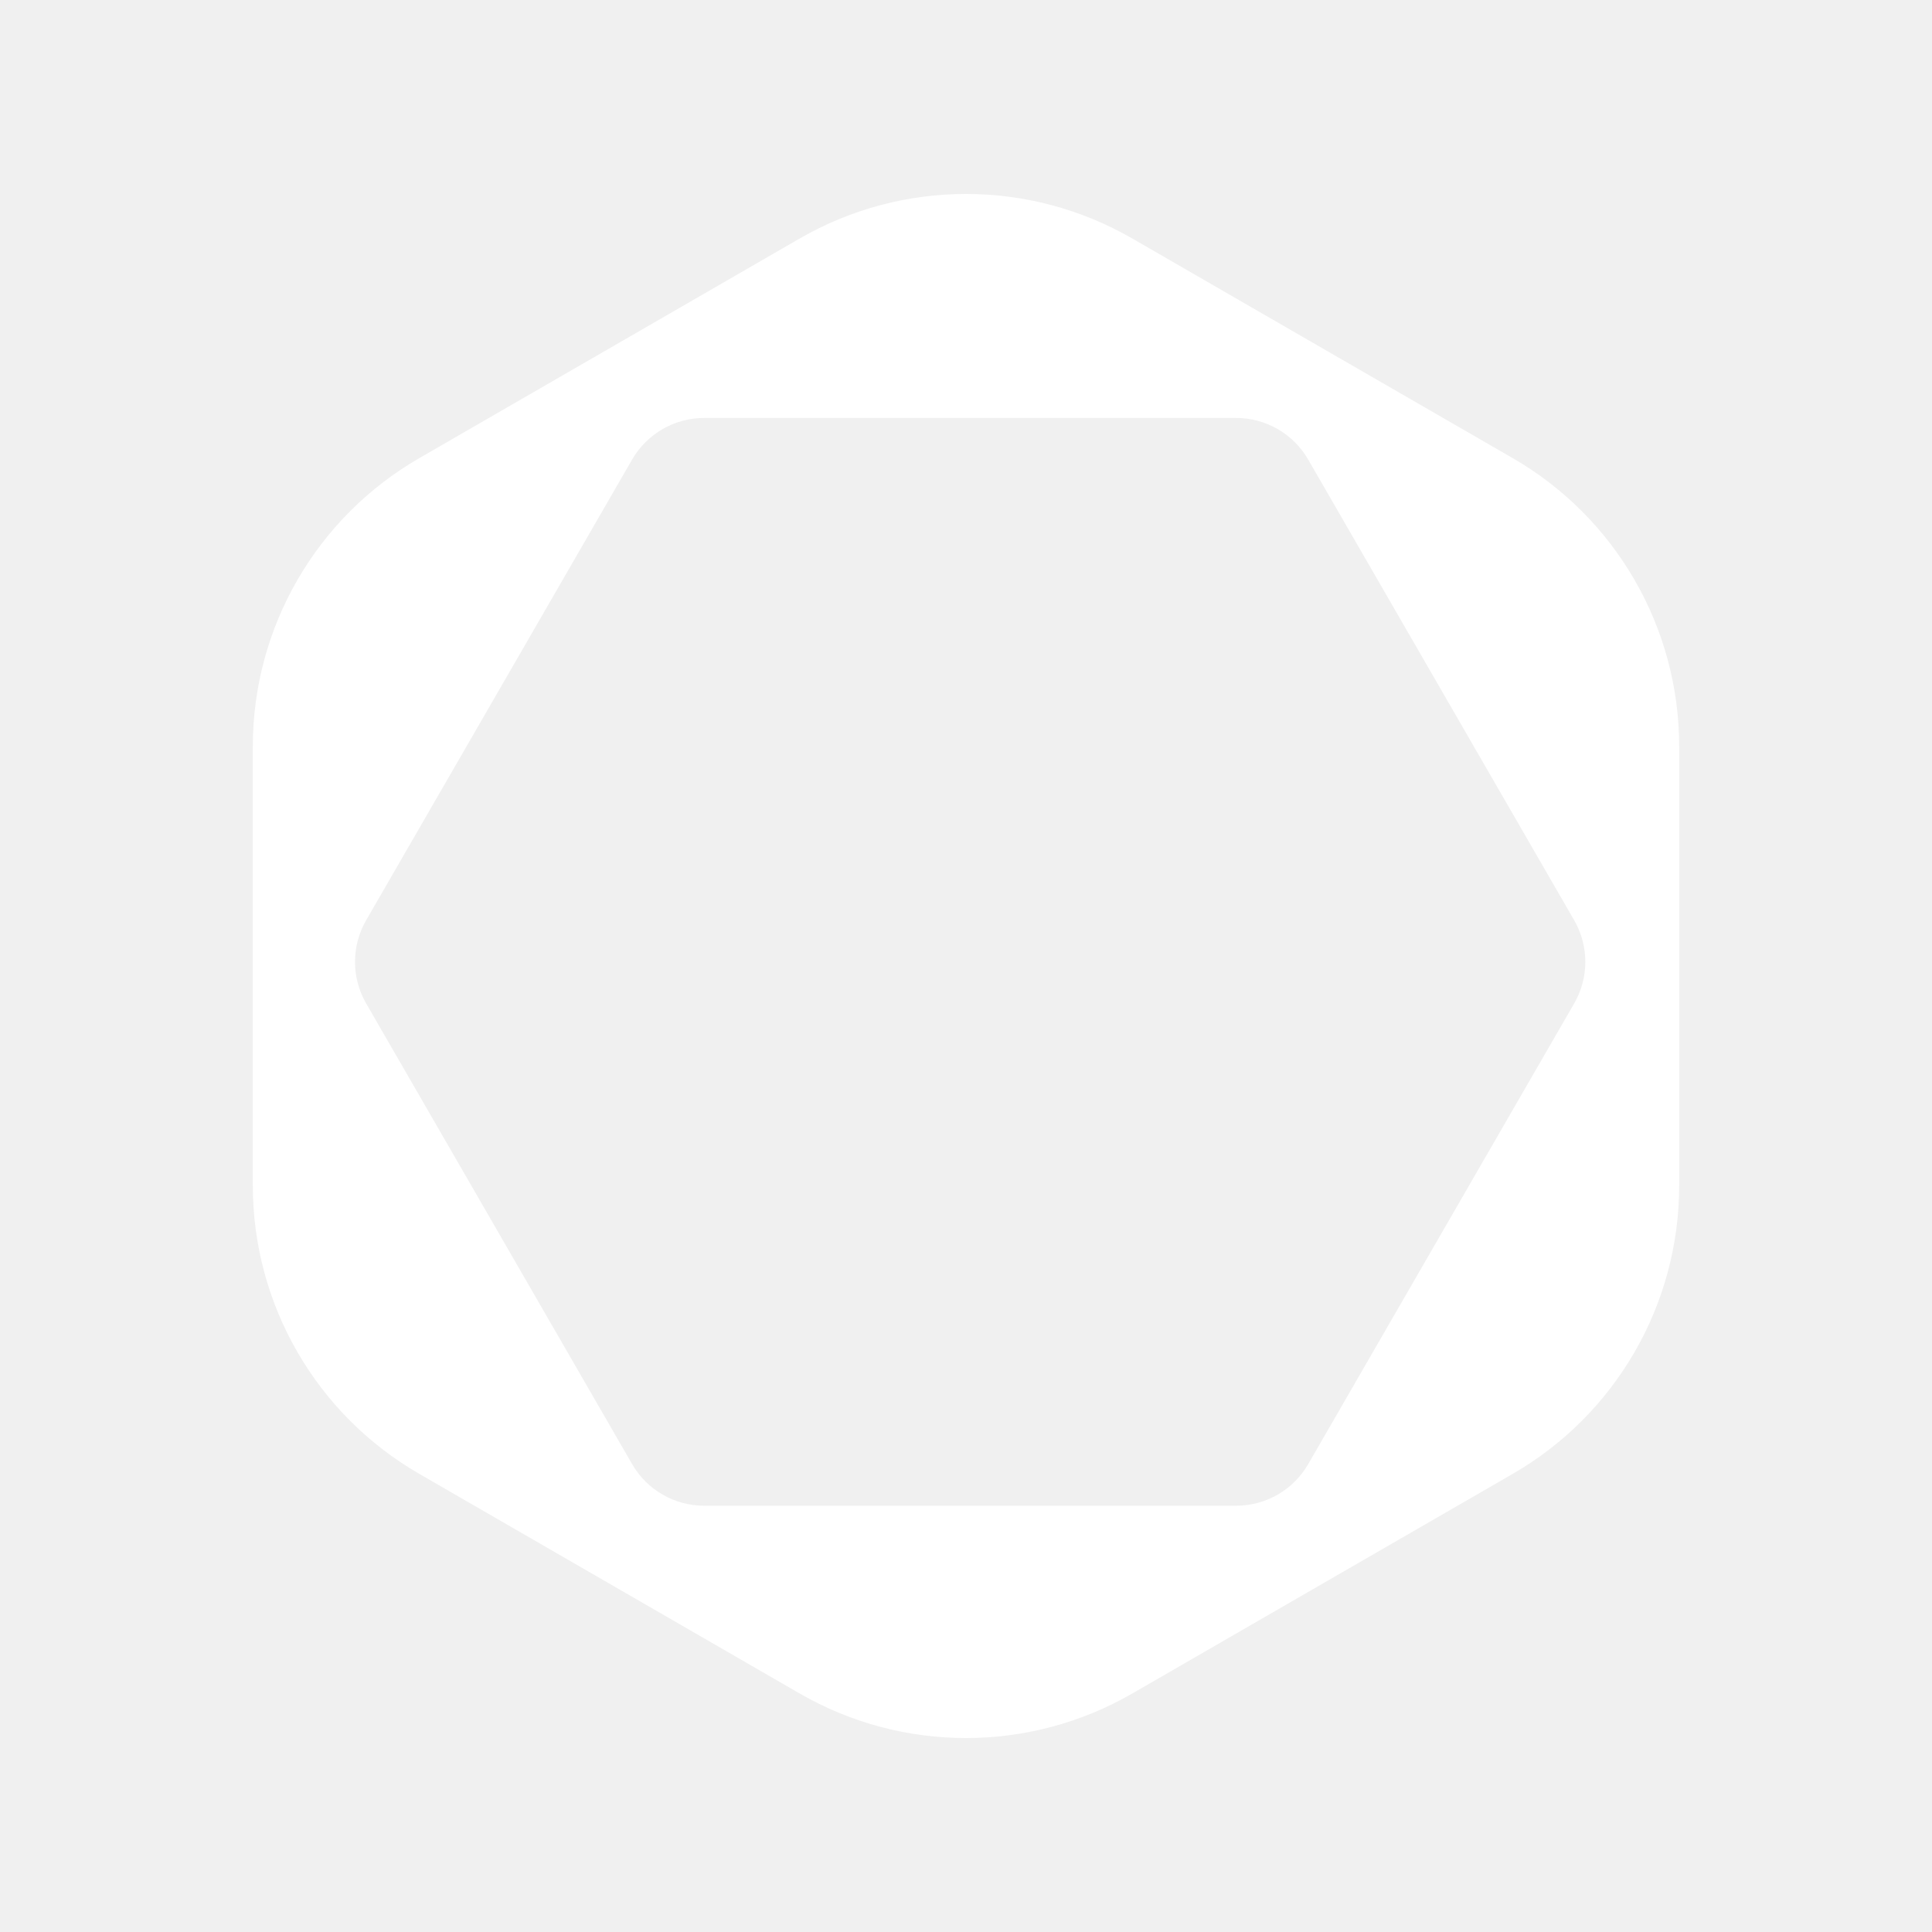
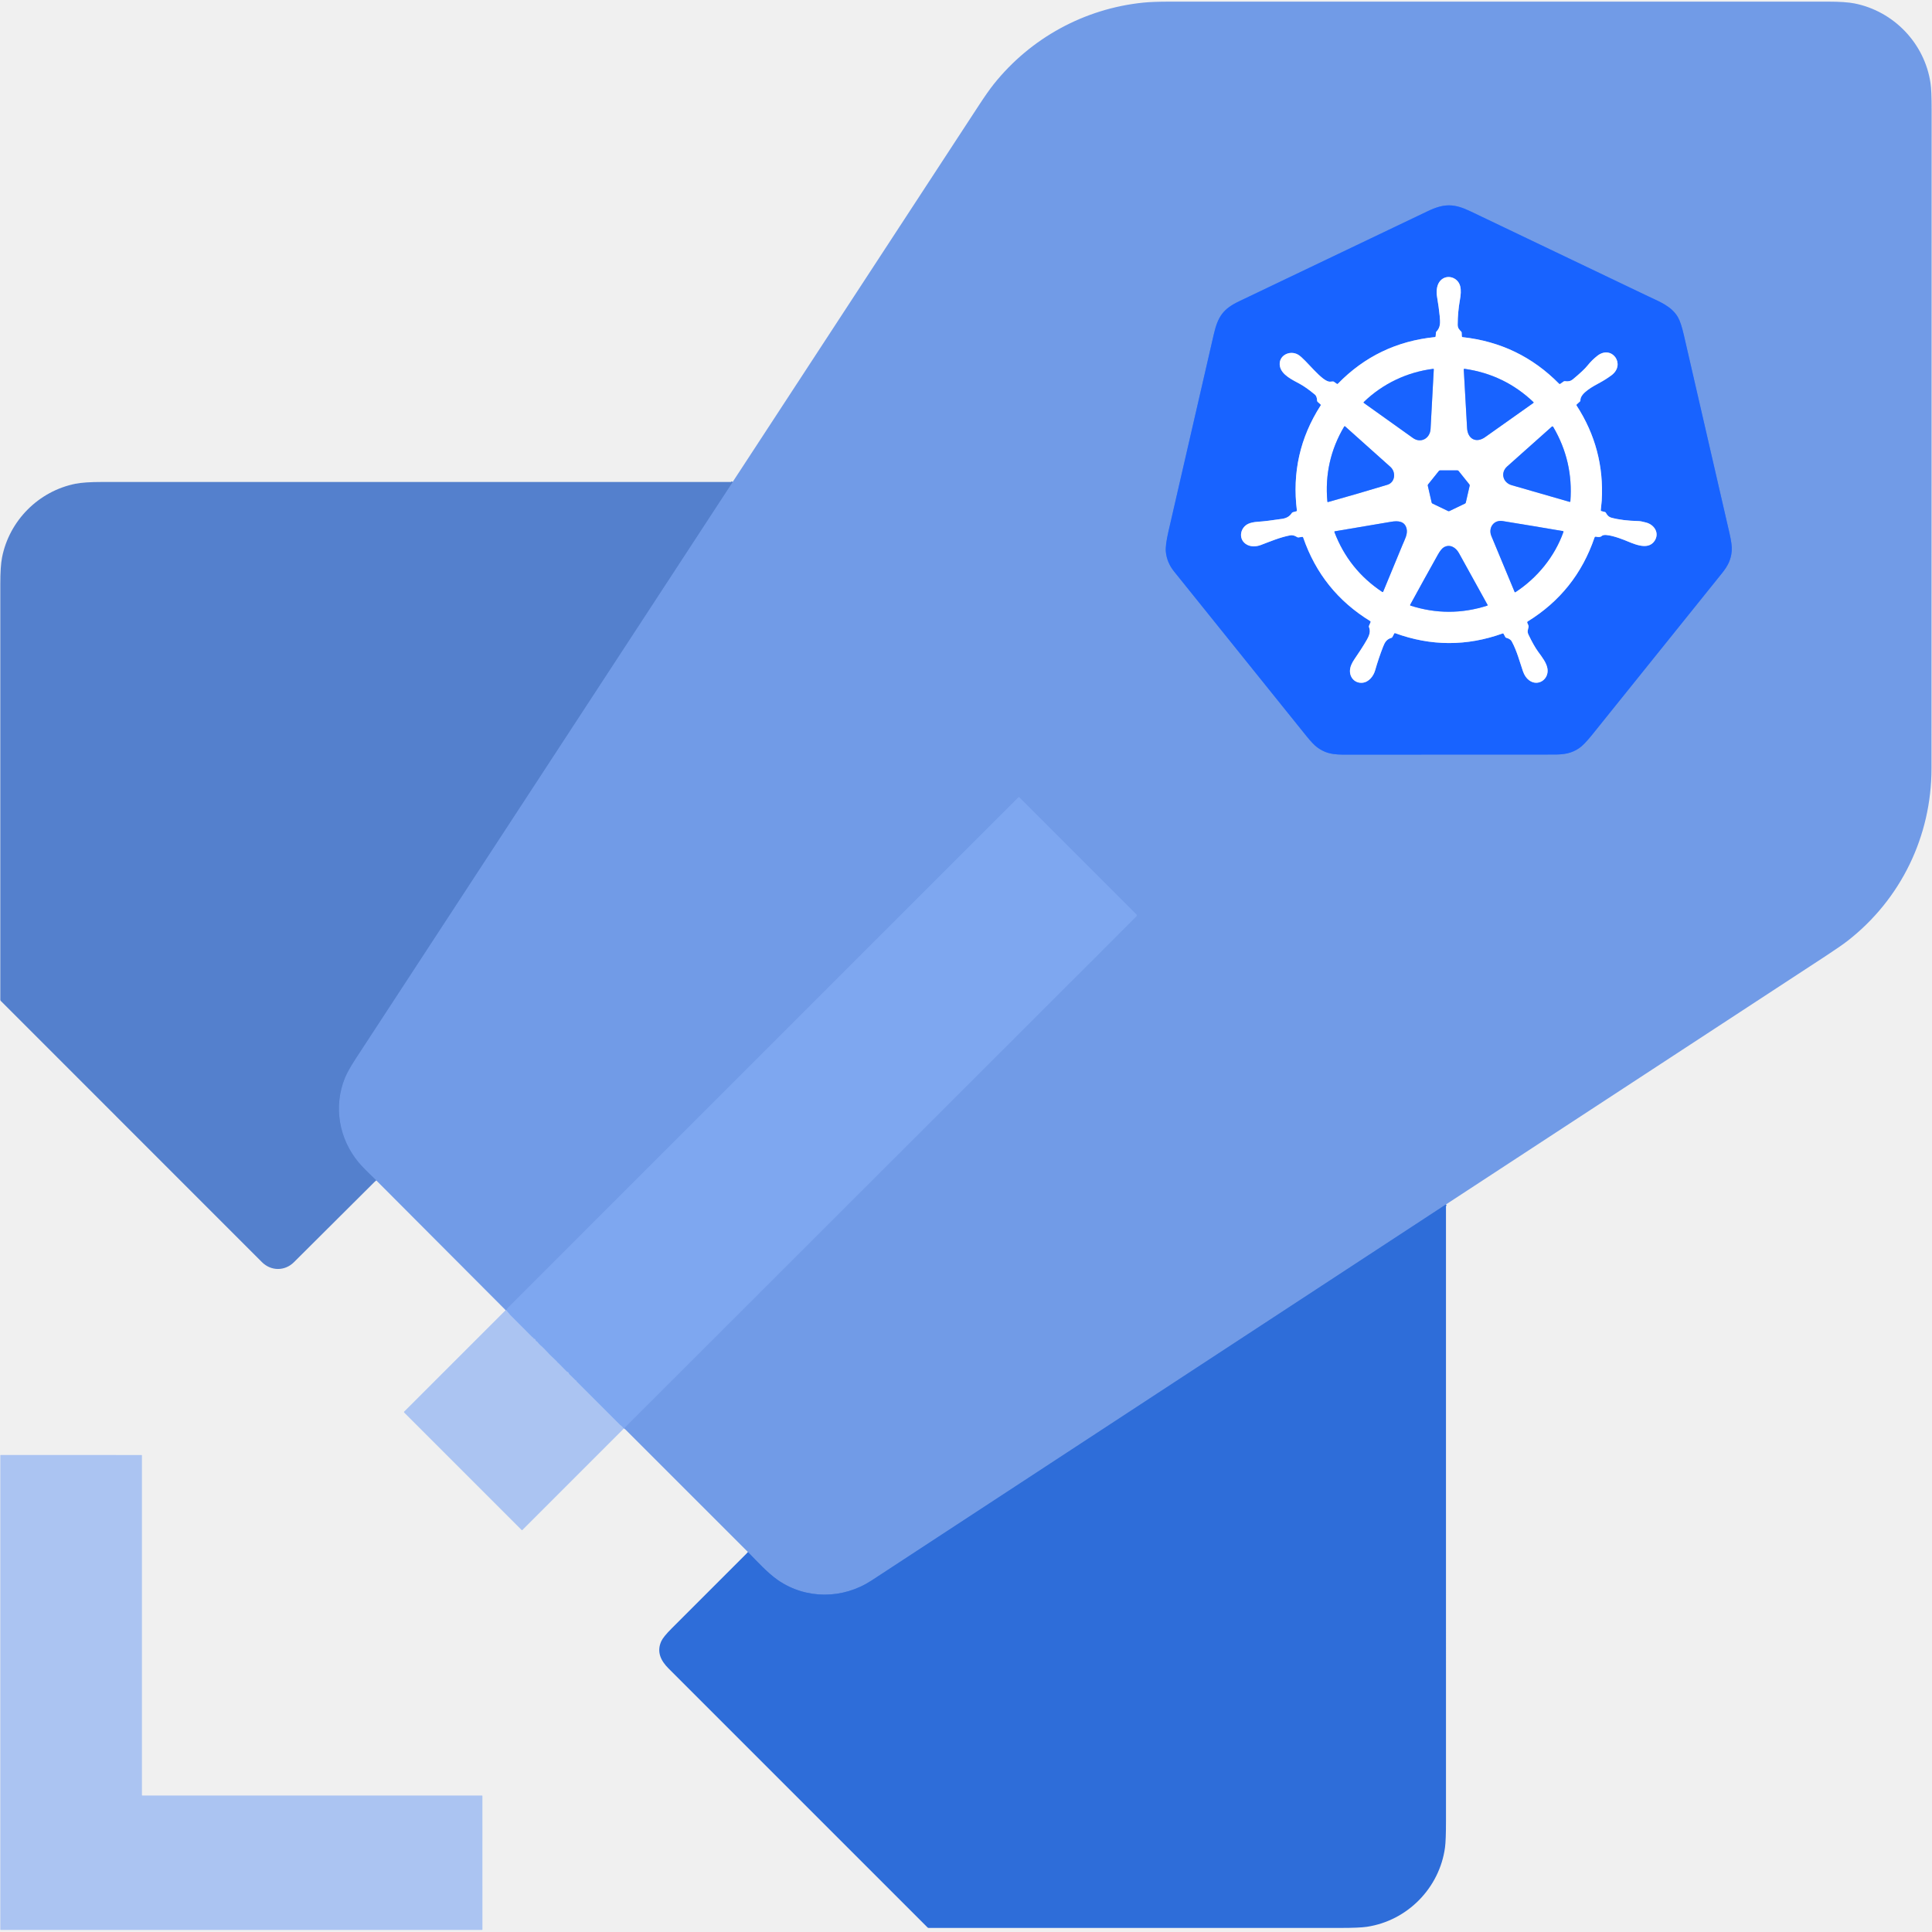
- <svg xmlns="http://www.w3.org/2000/svg" viewBox="0 0 180 180" fill="white" width="180" height="180">
-   <path fill-rule="evenodd" clip-rule="evenodd" d="m 105.5,22.225 c -9.592,-5.538 -21.409,-5.538 -31,0 L 39.055,42.689 C 29.463,48.227 23.555,58.461 23.555,69.536 v 40.929 c 0,11.075 5.909,21.309 15.5,26.847 l 35.445,20.464 c 9.591,5.537 21.408,5.537 31,0 l 35.445,-20.464 c 9.591,-5.537 15.5,-15.771 15.5,-26.847 V 69.536 c 0,-11.075 -5.909,-21.309 -15.5,-26.847 z M 34.113,85.738 c -1.384,2.398 -1.384,5.352 0,7.75 l 24.782,42.923 c 1.384,2.398 3.943,3.875 6.712,3.875 h 49.563 c 2.769,0 5.327,-1.477 6.711,-3.875 l 24.782,-42.923 c 1.384,-2.398 1.384,-5.352 0,-7.75 L 121.88,42.815 c -1.384,-2.398 -3.942,-3.875 -6.711,-3.875 H 65.606 c -2.769,0 -5.327,1.477 -6.712,3.875 z" style="stroke-width:0.775" />
+ <svg xmlns="http://www.w3.org/2000/svg" version="1.2" baseProfile="tiny" viewBox="0.00 0.00 1448.00 1448.00">
+   <g stroke-width="2.00" fill="none" stroke-linecap="butt">
+     <path stroke="#5084e0" vector-effect="non-scaling-stroke" d="   M 1083.73 902.70   Q 868.44 1043.57 653.24 1184.54   C 631.70 1198.65 604.10 1198.79 583.05 1184.27   C 575.50 1179.06 567.64 1170.48 560.61 1163.26" />
+     <path stroke="#78a1ec" vector-effect="non-scaling-stroke" d="   M 467.76 1070.42   L 851.43 687.04   Q 852.42 686.05 851.43 685.06   L 763.94 597.57   A 0.44 0.43 44.5 0 0 763.33 597.57   Q 571.87 789.00 380.41 980.45   Q 379.99 980.87 379.58 982.04" />
+     <path stroke="#8eb0ed" vector-effect="non-scaling-stroke" d="   M 379.58 982.04   Q 379.43 982.15 379.29 982.25" />
+     <path stroke="#638eda" vector-effect="non-scaling-stroke" d="   M 281.93 884.61   Q 272.02 875.14 268.78 871.22   C 254.04 853.44 249.78 829.42 258.53 807.84   Q 260.74 802.39 267.01 792.80   Q 408.04 577.08 549.12 361.23" />
+     <path stroke="#95b6f1" vector-effect="non-scaling-stroke" d="   M 467.26 1070.70   Q 467.03 1069.84 466.16 1069.14   Q 464.87 1068.11 464.71 1067.95   Q 448.41 1051.59 432.06 1035.28   Q 432.01 1035.23 431.99 1035.17   Q 431.95 1035.02 432.06 1034.93   Q 432.11 1034.88 432.05 1034.85   Q 431.85 1034.76 431.63 1034.69   Q 431.47 1034.64 431.35 1034.52   Q 427.67 1030.86 426.91 1030.16   A 2.80 2.79 11.2 0 1 426.21 1029.12   Q 426.00 1028.54 425.69 1028.43   Q 424.96 1028.18 424.96 1028.18   Q 421.61 1024.86 418.43 1021.56   Q 417.88 1020.99 418.28 1021.67   Q 418.92 1022.76 417.88 1021.09   Q 417.56 1020.58 417.11 1020.17   Q 412.22 1015.75 407.82 1010.87   C 406.47 1009.36 404.25 1007.86 402.85 1005.91   Q 402.60 1005.55 402.20 1005.37   Q 401.78 1005.19 401.52 1004.72   A 8.28 4.09 -89.7 0 1 401.11 1003.88   Q 400.89 1003.39 400.47 1003.44   Q 399.96 1003.50 399.81 1003.00   Q 399.61 1002.37 399.02 1002.25   Q 390.76 993.93 382.47 985.66   Q 381.79 984.98 381.51 984.51   Q 381.36 984.24 381.12 984.03   Q 380.43 983.42 379.58 982.04" />
+     <path stroke="#457ff3" vector-effect="non-scaling-stroke" d="   M 1235.35 222.10   Q 1168.77 190.34 1102.25 158.47   C 1090.01 152.61 1082.71 152.25 1070.04 158.29   Q 999.34 192.03 928.67 225.83   C 916.70 231.55 912.78 237.22 909.67 250.75   Q 892.65 324.66 875.67 398.58   Q 873.31 408.89 873.78 413.58   Q 874.59 421.65 879.94 428.30   Q 929.46 489.89 979.00 551.47   Q 984.05 557.74 987.05 559.98   C 995.42 566.21 1002.43 565.59 1014.91 565.57   Q 1089.90 565.47 1164.89 565.51   C 1172.41 565.51 1177.76 564.62 1183.52 560.75   Q 1187.11 558.34 1193.35 550.59   Q 1242.01 490.10 1290.63 429.57   C 1295.02 424.10 1297.34 419.49 1297.90 412.97   Q 1298.28 408.59 1296.23 399.68   Q 1279.15 325.42 1262.03 251.17   Q 1259.85 241.71 1257.64 237.85   C 1252.84 229.46 1243.54 226.01 1235.35 222.10" />
+     <path stroke="#8cb1ff" vector-effect="non-scaling-stroke" d="   M 1199.75 382.41   C 1199.92 379.99 1200.35 377.18 1200.47 375.19   Q 1202.70 336.43 1181.62 303.94   A 0.68 0.67 -37.6 0 1 1181.74 303.07   L 1184.21 300.83   A 0.82 0.82 0.0 0 0 1184.48 300.18   C 1184.17 294.56 1194.39 289.35 1199.35 286.64   Q 1203.76 284.24 1207.76 281.27   C 1218.73 273.14 1208.06 258.31 1197.31 266.58   Q 1193.16 269.78 1189.89 273.89   Q 1187.00 277.53 1178.79 284.34   Q 1176.43 286.29 1172.92 285.68   A 1.31 1.30 -57.7 0 0 1171.95 285.90   L 1169.41 287.69   Q 1168.92 288.04 1168.50 287.61   Q 1138.73 257.38 1096.29 252.70   Q 1095.65 252.63 1095.61 251.98   L 1095.47 249.20   A 0.92 0.88 -69.0 0 0 1095.24 248.65   C 1093.65 246.96 1092.50 246.03 1092.51 243.25   Q 1092.55 233.86 1094.20 224.63   C 1094.84 221.10 1095.14 217.57 1094.41 214.58   C 1092.60 207.18 1082.92 204.88 1078.58 211.62   C 1076.76 214.46 1076.43 218.69 1076.98 222.01   Q 1078.49 231.07 1079.02 236.74   C 1079.48 241.71 1079.75 245.23 1076.56 248.54   A 1.19 1.15 -21.8 0 0 1076.23 249.27   L 1075.99 252.05   Q 1075.95 252.60 1075.40 252.65   Q 1032.55 256.97 1002.75 287.58   Q 1002.34 287.99 1001.88 287.65   L 999.82 286.16   A 1.40 1.37 60.2 0 0 998.94 285.91   Q 998.11 285.97 996.99 286.06   C 990.98 286.56 978.75 269.27 972.94 265.84   C 966.47 262.03 957.59 266.73 959.32 274.71   C 960.69 281.02 968.62 284.69 973.95 287.58   Q 978.96 290.29 985.50 295.74   Q 987.02 297.00 987.14 300.25   Q 987.16 300.83 987.59 301.21   L 989.67 303.06   Q 990.10 303.44 989.79 303.92   Q 966.64 339.90 972.02 382.76   Q 972.06 383.08 971.75 383.16   L 969.06 383.89   Q 968.48 384.04 968.15 384.55   Q 965.92 388.11 961.05 388.85   Q 949.42 390.62 942.64 391.06   Q 938.28 391.35 935.58 392.58   C 929.69 395.28 927.89 403.48 933.56 407.60   C 936.84 409.98 941.26 409.87 945.00 408.46   C 952.16 405.76 959.27 402.72 966.82 401.26   C 968.96 400.85 970.50 401.53 972.25 402.59   Q 972.72 402.87 973.25 402.78   L 975.90 402.38   Q 976.53 402.29 976.73 402.89   Q 990.65 443.25 1026.98 465.51   Q 1027.44 465.79 1027.23 466.28   L 1026.06 469.04   A 1.37 1.35 -44.7 0 0 1026.05 470.08   C 1027.84 474.39 1025.30 478.07 1022.42 482.92   Q 1020.51 486.14 1015.09 494.11   C 1013.23 496.85 1011.84 499.77 1011.77 502.74   C 1011.65 508.05 1015.69 512.17 1021.01 511.72   C 1026.02 511.30 1029.43 506.65 1030.65 502.38   Q 1033.21 493.43 1036.58 484.76   C 1037.86 481.45 1039.21 479.09 1042.82 478.05   Q 1043.32 477.90 1043.57 477.44   L 1045.01 474.72   A 0.44 0.44 0.0 0 1 1045.55 474.51   Q 1085.83 489.28 1126.24 474.75   A 0.54 0.54 0.0 0 1 1126.90 475.00   L 1128.22 477.48   A 1.08 1.07 -6.6 0 0 1128.89 478.01   C 1130.64 478.48 1132.21 479.18 1133.12 480.90   C 1136.93 488.02 1138.83 495.46 1141.41 503.04   Q 1142.95 507.58 1146.10 509.90   C 1152.60 514.72 1160.78 509.35 1159.85 501.51   C 1159.31 496.96 1155.72 492.44 1152.81 488.45   Q 1149.55 483.97 1145.60 475.73   C 1144.39 473.21 1145.20 472.12 1145.63 469.82   C 1145.82 468.83 1144.92 467.62 1144.62 466.63   Q 1144.46 466.09 1144.93 465.80   Q 1181.27 443.39 1195.05 402.89   Q 1195.33 402.06 1196.19 402.25   Q 1199.24 402.94 1200.49 401.70   C 1202.93 399.28 1214.17 403.49 1217.12 404.63   C 1223.45 407.06 1234.89 413.22 1240.09 405.36   C 1243.88 399.64 1240.06 393.39 1233.87 391.67   Q 1229.92 390.57 1228.00 390.53   Q 1215.85 390.26 1207.55 387.97   Q 1205.10 387.29 1203.54 384.26   Q 1203.33 383.87 1202.90 383.76   L 1200.22 383.07   Q 1199.71 382.94 1199.75 382.41" />
+     <path stroke="#8cb1ff" vector-effect="non-scaling-stroke" d="   M 1074.17 276.44   C 1054.58 278.89 1036.25 287.61 1022.11 301.35   A 0.42 0.42 0.0 0 0 1022.16 301.99   Q 1040.55 315.06 1058.98 328.27   C 1064.90 332.51 1071.81 328.53 1072.18 321.50   Q 1073.34 299.06 1074.59 276.83   Q 1074.61 276.38 1074.17 276.44" />
+     <path stroke="#8cb1ff" vector-effect="non-scaling-stroke" d="   M 1097.07 277.05   Q 1098.32 299.38 1099.56 320.95   C 1100.03 328.96 1106.32 332.42 1113.10 327.60   Q 1131.19 314.77 1149.27 301.98   A 0.38 0.37 49.4 0 0 1149.31 301.40   Q 1127.59 280.70 1097.74 276.44   Q 1097.03 276.34 1097.07 277.05" />
+     <path stroke="#8cb1ff" vector-effect="non-scaling-stroke" d="   M 1039.81 363.33   C 1045.71 361.54 1046.43 353.83 1042.07 349.92   Q 1025.03 334.64 1008.15 319.58   A 0.46 0.46 0.0 0 0 1007.45 319.69   Q 992.05 345.66 994.85 375.96   A 0.37 0.37 0.0 0 0 995.31 376.28   Q 1017.59 370.06 1039.81 363.33" />
+     <path stroke="#8cb1ff" vector-effect="non-scaling-stroke" d="   M 1164.15 320.04   Q 1163.67 319.23 1162.96 319.86   Q 1146.44 334.59 1129.60 349.60   C 1124.39 354.24 1126.35 361.71 1132.94 363.62   Q 1154.70 369.93 1176.42 376.15   A 0.43 0.42 -79.6 0 0 1176.96 375.77   Q 1179.26 345.78 1164.15 320.04" />
+     <path stroke="#8cb1ff" vector-effect="non-scaling-stroke" d="   M 1072.99 376.61   A 1.14 1.14 0.0 0 0 1073.60 377.39   L 1085.32 383.02   A 1.14 1.14 0.0 0 0 1086.30 383.02   L 1097.99 377.41   A 1.14 1.14 0.0 0 0 1098.60 376.63   L 1101.49 364.04   A 1.14 1.14 0.0 0 0 1101.27 363.07   L 1093.18 352.97   A 1.14 1.14 0.0 0 0 1092.29 352.54   L 1079.31 352.54   A 1.14 1.14 0.0 0 0 1078.42 352.97   L 1070.33 363.06   A 1.14 1.14 0.0 0 0 1070.11 364.03   L 1072.99 376.61" />
+     <path stroke="#8cb1ff" vector-effect="non-scaling-stroke" d="   M 1135.89 443.76   C 1152.17 433.09 1165.18 417.22 1171.76 398.71   Q 1171.96 398.15 1171.37 398.04   Q 1148.82 394.19 1126.24 390.53   C 1119.47 389.43 1115.23 395.67 1117.77 401.77   Q 1126.50 422.69 1135.13 443.52   Q 1135.36 444.10 1135.89 443.76" />
+     <path stroke="#8cb1ff" vector-effect="non-scaling-stroke" d="   M 1051.08 408.56   C 1052.77 404.47 1055.18 400.34 1054.24 396.30   C 1052.89 390.58 1047.91 390.16 1042.68 391.05   Q 1021.59 394.63 1000.43 398.20   A 0.41 0.40 74.8 0 0 1000.12 398.75   Q 1010.87 427.03 1036.05 443.69   A 0.40 0.40 0.0 0 0 1036.64 443.51   Q 1043.85 426.09 1051.08 408.56" />
+     <path stroke="#8cb1ff" vector-effect="non-scaling-stroke" d="   M 1077.71 415.64   C 1070.64 428.14 1063.79 440.79 1056.89 453.31   A 0.42 0.41 -67.3 0 0 1057.13 453.90   Q 1085.92 463.13 1114.71 453.91   A 0.37 0.37 0.0 0 0 1114.92 453.38   Q 1104.20 434.01 1093.45 414.54   C 1091.05 410.19 1086.60 407.65 1082.22 410.14   Q 1080.17 411.30 1077.71 415.64" />
+   </g>
+   <path fill="#719be7" d="   M 1083.73 902.70   Q 868.44 1043.57 653.24 1184.54   C 631.70 1198.65 604.10 1198.79 583.05 1184.27   C 575.50 1179.06 567.64 1170.48 560.61 1163.26   L 467.76 1070.42   L 851.43 687.04   Q 852.42 686.05 851.43 685.06   L 763.94 597.57   A 0.44 0.43 44.5 0 0 763.33 597.57   Q 571.87 789.00 380.41 980.45   Q 379.99 980.87 379.58 982.04   Q 379.43 982.15 379.29 982.25   L 281.93 884.61   Q 272.02 875.14 268.78 871.22   C 254.04 853.44 249.78 829.42 258.53 807.84   Q 260.74 802.39 267.01 792.80   Q 408.04 577.08 549.12 361.23   Q 641.20 220.38 733.33 79.42   Q 740.43 68.55 744.81 63.07   C 772.49 28.42 812.88 6.40 857.02 1.95   Q 864.18 1.23 877.01 1.23   Q 1123.50 1.20 1370.00 1.23   Q 1383.14 1.23 1389.91 2.57   C 1419.36 8.40 1442.50 32.53 1446.89 62.30   Q 1447.73 67.99 1447.73 82.24   Q 1447.72 329.12 1447.62 576.00   C 1447.60 626.67 1424.75 673.88 1384.96 704.98   Q 1379.76 709.03 1368.52 716.39   Q 1226.10 809.52 1083.73 902.70   Z   M 1235.35 222.10   Q 1168.77 190.34 1102.25 158.47   C 1090.01 152.61 1082.71 152.25 1070.04 158.29   Q 999.34 192.03 928.67 225.83   C 916.70 231.55 912.78 237.22 909.67 250.75   Q 892.65 324.66 875.67 398.58   Q 873.31 408.89 873.78 413.58   Q 874.59 421.65 879.94 428.30   Q 929.46 489.89 979.00 551.47   Q 984.05 557.74 987.05 559.98   C 995.42 566.21 1002.43 565.59 1014.91 565.57   Q 1089.90 565.47 1164.89 565.51   C 1172.41 565.51 1177.76 564.62 1183.52 560.75   Q 1187.11 558.34 1193.35 550.59   Q 1242.01 490.10 1290.63 429.57   C 1295.02 424.10 1297.34 419.49 1297.90 412.97   Q 1298.28 408.59 1296.23 399.68   Q 1279.15 325.42 1262.03 251.17   Q 1259.85 241.71 1257.64 237.85   C 1252.84 229.46 1243.54 226.01 1235.35 222.10   Z" />
+   <path fill="#1863ff" d="   M 1235.35 222.10   C 1243.54 226.01 1252.84 229.46 1257.64 237.85   Q 1259.85 241.71 1262.03 251.17   Q 1279.15 325.42 1296.23 399.68   Q 1298.28 408.59 1297.90 412.97   C 1297.34 419.49 1295.02 424.10 1290.63 429.57   Q 1242.01 490.10 1193.35 550.59   Q 1187.11 558.34 1183.52 560.75   C 1177.76 564.62 1172.41 565.51 1164.89 565.51   Q 1089.90 565.47 1014.91 565.57   C 1002.43 565.59 995.42 566.21 987.05 559.98   Q 984.05 557.74 979.00 551.47   Q 929.46 489.89 879.94 428.30   Q 874.59 421.65 873.78 413.58   Q 873.31 408.89 875.67 398.58   Q 892.65 324.66 909.67 250.75   C 912.78 237.22 916.70 231.55 928.67 225.83   Q 999.34 192.03 1070.04 158.29   C 1082.71 152.25 1090.01 152.61 1102.25 158.47   Q 1168.77 190.34 1235.35 222.10   Z   M 1199.75 382.41   C 1199.92 379.99 1200.35 377.18 1200.47 375.19   Q 1202.70 336.43 1181.62 303.94   A 0.68 0.67 -37.6 0 1 1181.74 303.07   L 1184.21 300.83   A 0.82 0.82 0.0 0 0 1184.48 300.18   C 1184.17 294.56 1194.39 289.35 1199.35 286.64   Q 1203.76 284.24 1207.76 281.27   C 1218.73 273.14 1208.06 258.31 1197.31 266.58   Q 1193.16 269.78 1189.89 273.89   Q 1187.00 277.53 1178.79 284.34   Q 1176.43 286.29 1172.92 285.68   A 1.31 1.30 -57.7 0 0 1171.95 285.90   L 1169.41 287.69   Q 1168.92 288.04 1168.50 287.61   Q 1138.73 257.38 1096.29 252.70   Q 1095.65 252.63 1095.61 251.98   L 1095.47 249.20   A 0.92 0.88 -69.0 0 0 1095.24 248.65   C 1093.65 246.96 1092.50 246.03 1092.51 243.25   Q 1092.55 233.86 1094.20 224.63   C 1094.84 221.10 1095.14 217.57 1094.41 214.58   C 1092.60 207.18 1082.92 204.88 1078.58 211.62   C 1076.76 214.46 1076.43 218.69 1076.98 222.01   Q 1078.49 231.07 1079.02 236.74   C 1079.48 241.71 1079.75 245.23 1076.56 248.54   A 1.19 1.15 -21.8 0 0 1076.23 249.27   L 1075.99 252.05   Q 1075.95 252.60 1075.40 252.65   Q 1032.55 256.97 1002.75 287.58   Q 1002.34 287.99 1001.88 287.65   L 999.82 286.16   A 1.40 1.37 60.2 0 0 998.94 285.91   Q 998.11 285.97 996.99 286.06   C 990.98 286.56 978.75 269.27 972.94 265.84   C 966.47 262.03 957.59 266.73 959.32 274.71   C 960.69 281.02 968.62 284.69 973.95 287.58   Q 978.96 290.29 985.50 295.74   Q 987.02 297.00 987.14 300.25   Q 987.16 300.83 987.59 301.21   L 989.67 303.06   Q 990.10 303.44 989.79 303.92   Q 966.64 339.90 972.02 382.76   Q 972.06 383.08 971.75 383.16   L 969.06 383.89   Q 968.48 384.04 968.15 384.55   Q 965.92 388.11 961.05 388.85   Q 949.42 390.62 942.64 391.06   Q 938.28 391.35 935.58 392.58   C 929.69 395.28 927.89 403.48 933.56 407.60   C 936.84 409.98 941.26 409.87 945.00 408.46   C 952.16 405.76 959.27 402.72 966.82 401.26   C 968.96 400.85 970.50 401.53 972.25 402.59   Q 972.72 402.87 973.25 402.78   L 975.90 402.38   Q 976.53 402.29 976.73 402.89   Q 990.65 443.25 1026.98 465.51   Q 1027.44 465.79 1027.23 466.28   L 1026.06 469.04   A 1.37 1.35 -44.7 0 0 1026.05 470.08   C 1027.84 474.39 1025.30 478.07 1022.42 482.92   Q 1020.51 486.14 1015.09 494.11   C 1013.23 496.85 1011.84 499.77 1011.77 502.74   C 1011.65 508.05 1015.69 512.17 1021.01 511.72   C 1026.02 511.30 1029.43 506.65 1030.65 502.38   Q 1033.21 493.43 1036.58 484.76   C 1037.86 481.45 1039.21 479.09 1042.82 478.05   Q 1043.32 477.90 1043.57 477.44   L 1045.01 474.72   A 0.44 0.44 0.0 0 1 1045.55 474.51   Q 1085.83 489.28 1126.24 474.75   A 0.54 0.54 0.0 0 1 1126.90 475.00   L 1128.22 477.48   A 1.08 1.07 -6.6 0 0 1128.89 478.01   C 1130.64 478.48 1132.21 479.18 1133.12 480.90   C 1136.93 488.02 1138.83 495.46 1141.41 503.04   Q 1142.95 507.58 1146.10 509.90   C 1152.60 514.72 1160.78 509.35 1159.85 501.51   C 1159.31 496.96 1155.72 492.44 1152.81 488.45   Q 1149.55 483.97 1145.60 475.73   C 1144.39 473.21 1145.20 472.12 1145.63 469.82   C 1145.82 468.83 1144.92 467.62 1144.62 466.63   Q 1144.46 466.09 1144.93 465.80   Q 1181.27 443.39 1195.05 402.89   Q 1195.33 402.06 1196.19 402.25   Q 1199.24 402.94 1200.49 401.70   C 1202.93 399.28 1214.17 403.49 1217.12 404.63   C 1223.45 407.06 1234.89 413.22 1240.09 405.36   C 1243.88 399.64 1240.06 393.39 1233.87 391.67   Q 1229.92 390.57 1228.00 390.53   Q 1215.85 390.26 1207.55 387.97   Q 1205.10 387.29 1203.54 384.26   Q 1203.33 383.87 1202.90 383.76   L 1200.22 383.07   Q 1199.71 382.94 1199.75 382.41   Z" />
+   <path fill="#ffffff" d="   M 1200.22 383.07   L 1202.90 383.76   Q 1203.33 383.87 1203.54 384.26   Q 1205.10 387.29 1207.55 387.97   Q 1215.85 390.26 1228.00 390.53   Q 1229.92 390.57 1233.87 391.67   C 1240.06 393.39 1243.88 399.64 1240.09 405.36   C 1234.89 413.22 1223.45 407.06 1217.12 404.63   C 1214.17 403.49 1202.93 399.28 1200.49 401.70   Q 1199.24 402.94 1196.19 402.25   Q 1195.33 402.06 1195.05 402.89   Q 1181.27 443.39 1144.93 465.80   Q 1144.46 466.09 1144.62 466.63   C 1144.92 467.62 1145.82 468.83 1145.63 469.82   C 1145.20 472.12 1144.39 473.21 1145.60 475.73   Q 1149.55 483.97 1152.81 488.45   C 1155.72 492.44 1159.31 496.96 1159.85 501.51   C 1160.78 509.35 1152.60 514.72 1146.10 509.90   Q 1142.95 507.58 1141.41 503.04   C 1138.83 495.46 1136.93 488.02 1133.12 480.90   C 1132.21 479.18 1130.64 478.48 1128.89 478.01   A 1.08 1.07 -6.6 0 1 1128.22 477.48   L 1126.90 475.00   A 0.54 0.54 0.0 0 0 1126.24 474.75   Q 1085.83 489.28 1045.55 474.51   A 0.44 0.44 0.0 0 0 1045.01 474.72   L 1043.57 477.44   Q 1043.32 477.90 1042.82 478.05   C 1039.21 479.09 1037.86 481.45 1036.58 484.76   Q 1033.21 493.43 1030.65 502.38   C 1029.43 506.65 1026.02 511.30 1021.01 511.72   C 1015.69 512.17 1011.65 508.05 1011.77 502.74   C 1011.84 499.77 1013.23 496.85 1015.09 494.11   Q 1020.51 486.14 1022.42 482.92   C 1025.30 478.07 1027.84 474.39 1026.05 470.08   A 1.37 1.35 -44.7 0 1 1026.06 469.04   L 1027.23 466.28   Q 1027.44 465.79 1026.98 465.51   Q 990.65 443.25 976.73 402.89   Q 976.53 402.29 975.90 402.38   L 973.25 402.78   Q 972.72 402.87 972.25 402.59   C 970.50 401.53 968.96 400.85 966.82 401.26   C 959.27 402.72 952.16 405.76 945.00 408.46   C 941.26 409.87 936.84 409.98 933.56 407.60   C 927.89 403.48 929.69 395.28 935.58 392.58   Q 938.28 391.35 942.64 391.06   Q 949.42 390.62 961.05 388.85   Q 965.92 388.11 968.15 384.55   Q 968.48 384.04 969.06 383.89   L 971.75 383.16   Q 972.06 383.08 972.02 382.76   Q 966.64 339.90 989.79 303.92   Q 990.10 303.44 989.67 303.06   L 987.59 301.21   Q 987.16 300.83 987.14 300.25   Q 987.02 297.00 985.50 295.74   Q 978.96 290.29 973.95 287.58   C 968.62 284.69 960.69 281.02 959.32 274.71   C 957.59 266.73 966.47 262.03 972.94 265.84   C 978.75 269.27 990.98 286.56 996.99 286.06   Q 998.11 285.97 998.94 285.91   A 1.40 1.37 60.2 0 1 999.82 286.16   L 1001.88 287.65   Q 1002.34 287.99 1002.75 287.58   Q 1032.55 256.97 1075.40 252.65   Q 1075.95 252.60 1075.99 252.05   L 1076.23 249.27   A 1.19 1.15 -21.8 0 1 1076.56 248.54   C 1079.75 245.23 1079.48 241.71 1079.02 236.74   Q 1078.49 231.07 1076.98 222.01   C 1076.43 218.69 1076.76 214.46 1078.58 211.62   C 1082.92 204.88 1092.60 207.18 1094.41 214.58   C 1095.14 217.57 1094.84 221.10 1094.20 224.63   Q 1092.55 233.86 1092.51 243.25   C 1092.50 246.03 1093.65 246.96 1095.24 248.65   A 0.92 0.88 -69.0 0 1 1095.47 249.20   L 1095.61 251.98   Q 1095.65 252.63 1096.29 252.70   Q 1138.73 257.38 1168.50 287.61   Q 1168.92 288.04 1169.41 287.69   L 1171.95 285.90   A 1.31 1.30 -57.7 0 1 1172.92 285.68   Q 1176.43 286.29 1178.79 284.34   Q 1187.00 277.53 1189.89 273.89   Q 1193.16 269.78 1197.31 266.58   C 1208.06 258.31 1218.73 273.14 1207.76 281.27   Q 1203.76 284.24 1199.35 286.64   C 1194.39 289.35 1184.17 294.56 1184.48 300.18   A 0.82 0.82 0.0 0 1 1184.21 300.83   L 1181.74 303.07   A 0.68 0.67 -37.6 0 0 1181.62 303.94   Q 1202.70 336.43 1200.47 375.19   C 1200.35 377.18 1199.92 379.99 1199.75 382.41   Q 1199.71 382.94 1200.22 383.07   Z   M 1074.17 276.44   C 1054.58 278.89 1036.25 287.61 1022.11 301.35   A 0.42 0.42 0.0 0 0 1022.16 301.99   Q 1040.55 315.06 1058.98 328.27   C 1064.90 332.51 1071.81 328.53 1072.18 321.50   Q 1073.34 299.06 1074.59 276.83   Q 1074.61 276.38 1074.17 276.44   Z   M 1097.07 277.05   Q 1098.32 299.38 1099.56 320.95   C 1100.03 328.96 1106.32 332.42 1113.10 327.60   Q 1131.19 314.77 1149.27 301.98   A 0.38 0.37 49.4 0 0 1149.31 301.40   Q 1127.59 280.70 1097.74 276.44   Q 1097.03 276.34 1097.07 277.05   Z   M 1039.81 363.33   C 1045.71 361.54 1046.43 353.83 1042.07 349.92   Q 1025.03 334.64 1008.15 319.58   A 0.46 0.46 0.0 0 0 1007.45 319.69   Q 992.05 345.66 994.85 375.96   A 0.37 0.37 0.0 0 0 995.31 376.28   Q 1017.59 370.06 1039.81 363.33   Z   M 1164.15 320.04   Q 1163.67 319.23 1162.96 319.86   Q 1146.44 334.59 1129.60 349.60   C 1124.39 354.24 1126.35 361.71 1132.94 363.62   Q 1154.70 369.93 1176.42 376.15   A 0.43 0.42 -79.6 0 0 1176.96 375.77   Q 1179.26 345.78 1164.15 320.04   Z   M 1072.99 376.61   A 1.14 1.14 0.0 0 0 1073.60 377.39   L 1085.32 383.02   A 1.14 1.14 0.0 0 0 1086.30 383.02   L 1097.99 377.41   A 1.14 1.14 0.0 0 0 1098.60 376.63   L 1101.49 364.04   A 1.14 1.14 0.0 0 0 1101.27 363.07   L 1093.18 352.97   A 1.14 1.14 0.0 0 0 1092.29 352.54   L 1079.31 352.54   A 1.14 1.14 0.0 0 0 1078.42 352.97   L 1070.33 363.06   A 1.14 1.14 0.0 0 0 1070.11 364.03   L 1072.99 376.61   Z   M 1135.89 443.76   C 1152.17 433.09 1165.18 417.22 1171.76 398.71   Q 1171.96 398.15 1171.37 398.04   Q 1148.82 394.19 1126.24 390.53   C 1119.47 389.43 1115.23 395.67 1117.77 401.77   Q 1126.50 422.69 1135.13 443.52   Q 1135.36 444.10 1135.89 443.76   Z   M 1051.08 408.56   C 1052.77 404.47 1055.18 400.34 1054.24 396.30   C 1052.89 390.58 1047.91 390.16 1042.68 391.05   Q 1021.59 394.63 1000.43 398.20   A 0.41 0.40 74.8 0 0 1000.12 398.75   Q 1010.87 427.03 1036.05 443.69   A 0.40 0.40 0.0 0 0 1036.64 443.51   Q 1043.85 426.09 1051.08 408.56   Z   M 1077.71 415.64   C 1070.64 428.14 1063.79 440.79 1056.89 453.31   A 0.42 0.41 -67.3 0 0 1057.13 453.90   Q 1085.92 463.13 1114.71 453.91   A 0.37 0.37 0.0 0 0 1114.92 453.38   Q 1104.20 434.01 1093.45 414.54   C 1091.05 410.19 1086.60 407.65 1082.22 410.14   Q 1080.17 411.30 1077.71 415.64   Z" />
+   <path fill="#1863ff" d="   M 1022.11 301.35   C 1036.25 287.61 1054.58 278.89 1074.17 276.44   Q 1074.61 276.38 1074.59 276.83   Q 1073.34 299.06 1072.18 321.50   C 1071.81 328.53 1064.90 332.51 1058.98 328.27   Q 1040.55 315.06 1022.16 301.99   A 0.42 0.42 0.0 0 1 1022.11 301.35   Z" />
+   <path fill="#1863ff" d="   M 1097.07 277.05   Q 1097.03 276.34 1097.74 276.44   Q 1127.59 280.70 1149.31 301.40   A 0.38 0.37 49.4 0 1 1149.27 301.98   Q 1131.19 314.77 1113.10 327.60   C 1106.32 332.42 1100.03 328.96 1099.56 320.95   Q 1098.32 299.38 1097.07 277.05   Z" />
+   <path fill="#1863ff" d="   M 1039.81 363.33   Q 1017.59 370.06 995.31 376.28   A 0.37 0.37 0.0 0 1 994.85 375.96   Q 992.05 345.66 1007.45 319.69   A 0.46 0.46 0.0 0 1 1008.15 319.58   Q 1025.03 334.64 1042.07 349.92   C 1046.43 353.83 1045.71 361.54 1039.81 363.33   Z" />
+   <path fill="#1863ff" d="   M 1164.15 320.04   Q 1179.26 345.78 1176.96 375.77   A 0.43 0.42 -79.6 0 1 1176.42 376.15   Q 1154.70 369.93 1132.94 363.62   C 1126.35 361.71 1124.39 354.24 1129.60 349.60   Q 1146.44 334.59 1162.96 319.86   Q 1163.67 319.23 1164.15 320.04   Z" />
+   <path fill="#1863ff" d="   M 1072.99 376.61   L 1070.11 364.03   A 1.14 1.14 0.0 0 1 1070.33 363.06   L 1078.42 352.97   A 1.14 1.14 0.0 0 1 1079.31 352.54   L 1092.29 352.54   A 1.14 1.14 0.0 0 1 1093.18 352.97   L 1101.27 363.07   A 1.14 1.14 0.0 0 1 1101.49 364.04   L 1098.60 376.63   A 1.14 1.14 0.0 0 1 1097.99 377.41   L 1086.30 383.02   A 1.14 1.14 0.0 0 1 1085.32 383.02   L 1073.60 377.39   A 1.14 1.14 0.0 0 1 1072.99 376.61   Z" />
+   <path fill="#5480cd" d="   M 549.12 361.23   Q 408.04 577.08 267.01 792.80   Q 260.74 802.39 258.53 807.84   C 249.78 829.42 254.04 853.44 268.78 871.22   Q 272.02 875.14 281.93 884.61   Q 251.16 915.30 220.27 946.02   C 213.43 952.81 203.10 952.73 196.31 945.94   Q 98.43 848.06 0.58 750.16   A 1.24 1.19 -68.4 0 1 0.23 749.30   Q 0.23 593.49 0.23 437.76   Q 0.23 424.47 1.53 417.85   C 6.94 390.17 28.93 368.09 56.59 362.56   Q 63.26 361.23 76.50 361.23   Q 312.72 361.19 549.12 361.23   Z" />
+   <path fill="#1863ff" d="   M 1171.76 398.71   C 1165.18 417.22 1152.17 433.09 1135.89 443.76   Q 1135.36 444.10 1135.13 443.52   Q 1126.50 422.69 1117.77 401.77   C 1115.23 395.67 1119.47 389.43 1126.24 390.53   Q 1148.82 394.19 1171.37 398.04   Q 1171.96 398.15 1171.76 398.71   Z" />
+   <path fill="#1863ff" d="   M 1051.08 408.56   Q 1043.85 426.09 1036.64 443.51   A 0.40 0.40 0.0 0 1 1036.05 443.69   Q 1010.87 427.03 1000.12 398.75   A 0.41 0.40 74.8 0 1 1000.43 398.20   Q 1021.59 394.63 1042.68 391.05   C 1047.91 390.16 1052.89 390.58 1054.24 396.30   C 1055.18 400.34 1052.77 404.47 1051.08 408.56   Z" />
+   <path fill="#1863ff" d="   M 1056.89 453.31   C 1063.79 440.79 1070.64 428.14 1077.71 415.64   Q 1080.17 411.30 1082.22 410.14   C 1086.60 407.65 1091.05 410.19 1093.45 414.54   Q 1104.20 434.01 1114.92 453.38   A 0.37 0.37 0.0 0 1 1114.71 453.91   Q 1085.92 463.13 1057.13 453.90   A 0.42 0.41 -67.3 0 1 1056.89 453.31   Z" />
+   <path fill="#7ea7f0" d="   M 467.76 1070.42   Q 467.39 1070.68 467.26 1070.70   Q 467.03 1069.84 466.16 1069.14   Q 464.87 1068.11 464.71 1067.95   Q 448.41 1051.59 432.06 1035.28   Q 432.01 1035.23 431.99 1035.17   Q 431.95 1035.02 432.06 1034.93   Q 432.11 1034.88 432.05 1034.85   Q 431.85 1034.76 431.63 1034.69   Q 431.47 1034.64 431.35 1034.52   Q 427.67 1030.86 426.91 1030.16   A 2.80 2.79 11.2 0 1 426.21 1029.12   Q 426.00 1028.54 425.69 1028.43   Q 424.96 1028.18 424.96 1028.18   Q 421.61 1024.86 418.43 1021.56   Q 417.88 1020.99 418.28 1021.67   Q 418.92 1022.76 417.88 1021.09   Q 417.56 1020.58 417.11 1020.17   Q 412.22 1015.75 407.82 1010.87   C 406.47 1009.36 404.25 1007.86 402.85 1005.91   Q 402.60 1005.55 402.20 1005.37   Q 401.78 1005.19 401.52 1004.72   A 8.28 4.09 -89.7 0 1 401.11 1003.88   Q 400.89 1003.39 400.47 1003.44   Q 399.96 1003.50 399.81 1003.00   Q 399.61 1002.37 399.02 1002.25   Q 390.76 993.93 382.47 985.66   Q 381.79 984.98 381.51 984.51   Q 381.36 984.24 381.12 984.03   Q 380.43 983.42 379.58 982.04   Q 379.99 980.87 380.41 980.45   Q 571.87 789.00 763.33 597.57   A 0.44 0.43 44.5 0 1 763.94 597.57   L 851.43 685.06   Q 852.42 686.05 851.43 687.04   L 467.76 1070.42   Z" />
+   <path fill="#2e6dd9" d="   M 1083.73 902.70   Q 1083.73 1133.74 1083.74 1364.75   Q 1083.74 1379.33 1083.00 1384.73   C 1078.86 1415.04 1054.80 1439.55 1024.46 1444.10   Q 1018.77 1444.95 1004.50 1444.95   Q 850.13 1444.96 696.04 1444.95   A 1.24 1.23 67.0 0 1 695.18 1444.60   Q 597.69 1347.12 501.07 1250.50   C 495.16 1244.58 492.06 1237.98 495.60 1230.11   Q 497.11 1226.76 503.30 1220.58   Q 531.96 1191.98 560.61 1163.26   C 567.64 1170.48 575.50 1179.06 583.05 1184.27   C 604.10 1198.79 631.70 1198.65 653.24 1184.54   Q 868.44 1043.57 1083.73 902.70   Z" />
+   <path fill="#abc4f2" d="   M 379.29 982.25   Q 379.43 982.15 379.58 982.04   Q 380.43 983.42 381.12 984.03   Q 381.36 984.24 381.51 984.51   Q 381.79 984.98 382.47 985.66   Q 390.76 993.93 399.02 1002.25   Q 399.61 1002.37 399.81 1003.00   Q 399.96 1003.50 400.47 1003.44   Q 400.89 1003.39 401.11 1003.88   A 8.28 4.09 -89.7 0 0 401.52 1004.72   Q 401.78 1005.19 402.20 1005.37   Q 402.60 1005.55 402.85 1005.91   C 404.25 1007.86 406.47 1009.36 407.82 1010.87   Q 412.22 1015.75 417.11 1020.17   Q 417.56 1020.58 417.88 1021.09   Q 418.92 1022.76 418.28 1021.67   Q 417.88 1020.99 418.43 1021.56   Q 421.61 1024.86 424.96 1028.18   Q 424.96 1028.18 425.69 1028.43   Q 426.00 1028.54 426.21 1029.12   A 2.80 2.79 11.2 0 0 426.91 1030.16   Q 427.67 1030.86 431.35 1034.52   Q 431.47 1034.64 431.63 1034.69   Q 431.85 1034.76 432.05 1034.85   Q 432.11 1034.88 432.06 1034.93   Q 431.95 1035.02 431.99 1035.17   Q 432.01 1035.23 432.06 1035.28   Q 448.41 1051.59 464.71 1067.95   Q 464.87 1068.11 466.16 1069.14   Q 467.03 1069.84 467.26 1070.70   Q 467.18 1070.86 467.15 1070.98   Q 467.09 1071.15 466.96 1071.28   L 391.55 1146.69   Q 391.24 1146.99 390.93 1146.69   L 302.86 1058.62   A 0.42 0.41 44.5 0 1 302.85 1058.04   Q 340.67 1020.24 378.47 982.44   Q 378.64 982.26 379.29 982.25   Z" />
+   <path fill="#abc4f2" d="   M 361.55 1346.04   L 361.57 1446.14   A 0.32 0.32 0.0 0 1 361.25 1446.46   L 0.55 1446.46   A 0.32 0.32 0.0 0 1 0.23 1446.14   L 0.23 1090.81   A 0.32 0.32 0.0 0 1 0.55 1090.49   L 106.06 1090.50   A 0.32 0.32 0.0 0 1 106.38 1090.82   L 106.38 1345.40   A 0.32 0.32 0.0 0 0 106.70 1345.72   L 361.23 1345.72   A 0.32 0.32 0.0 0 1 361.55 1346.04   Z" />
</svg>
